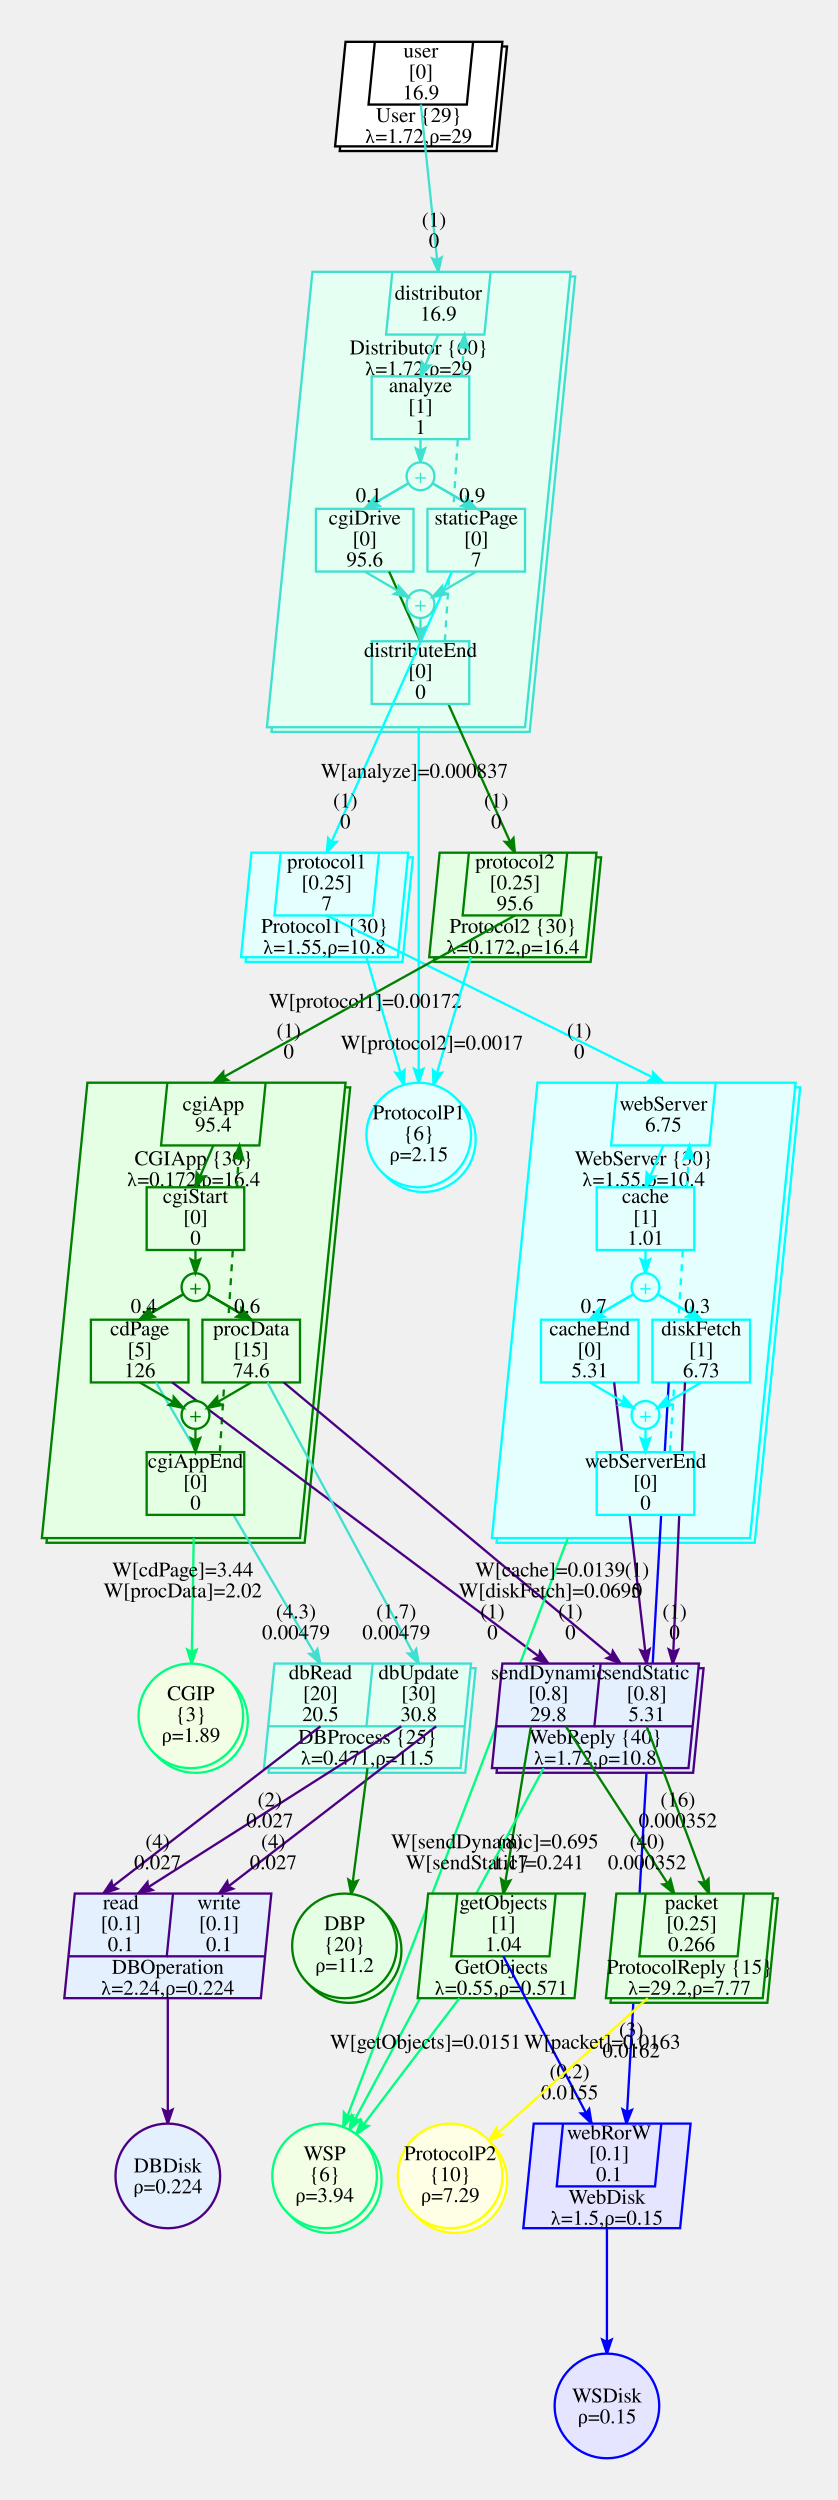
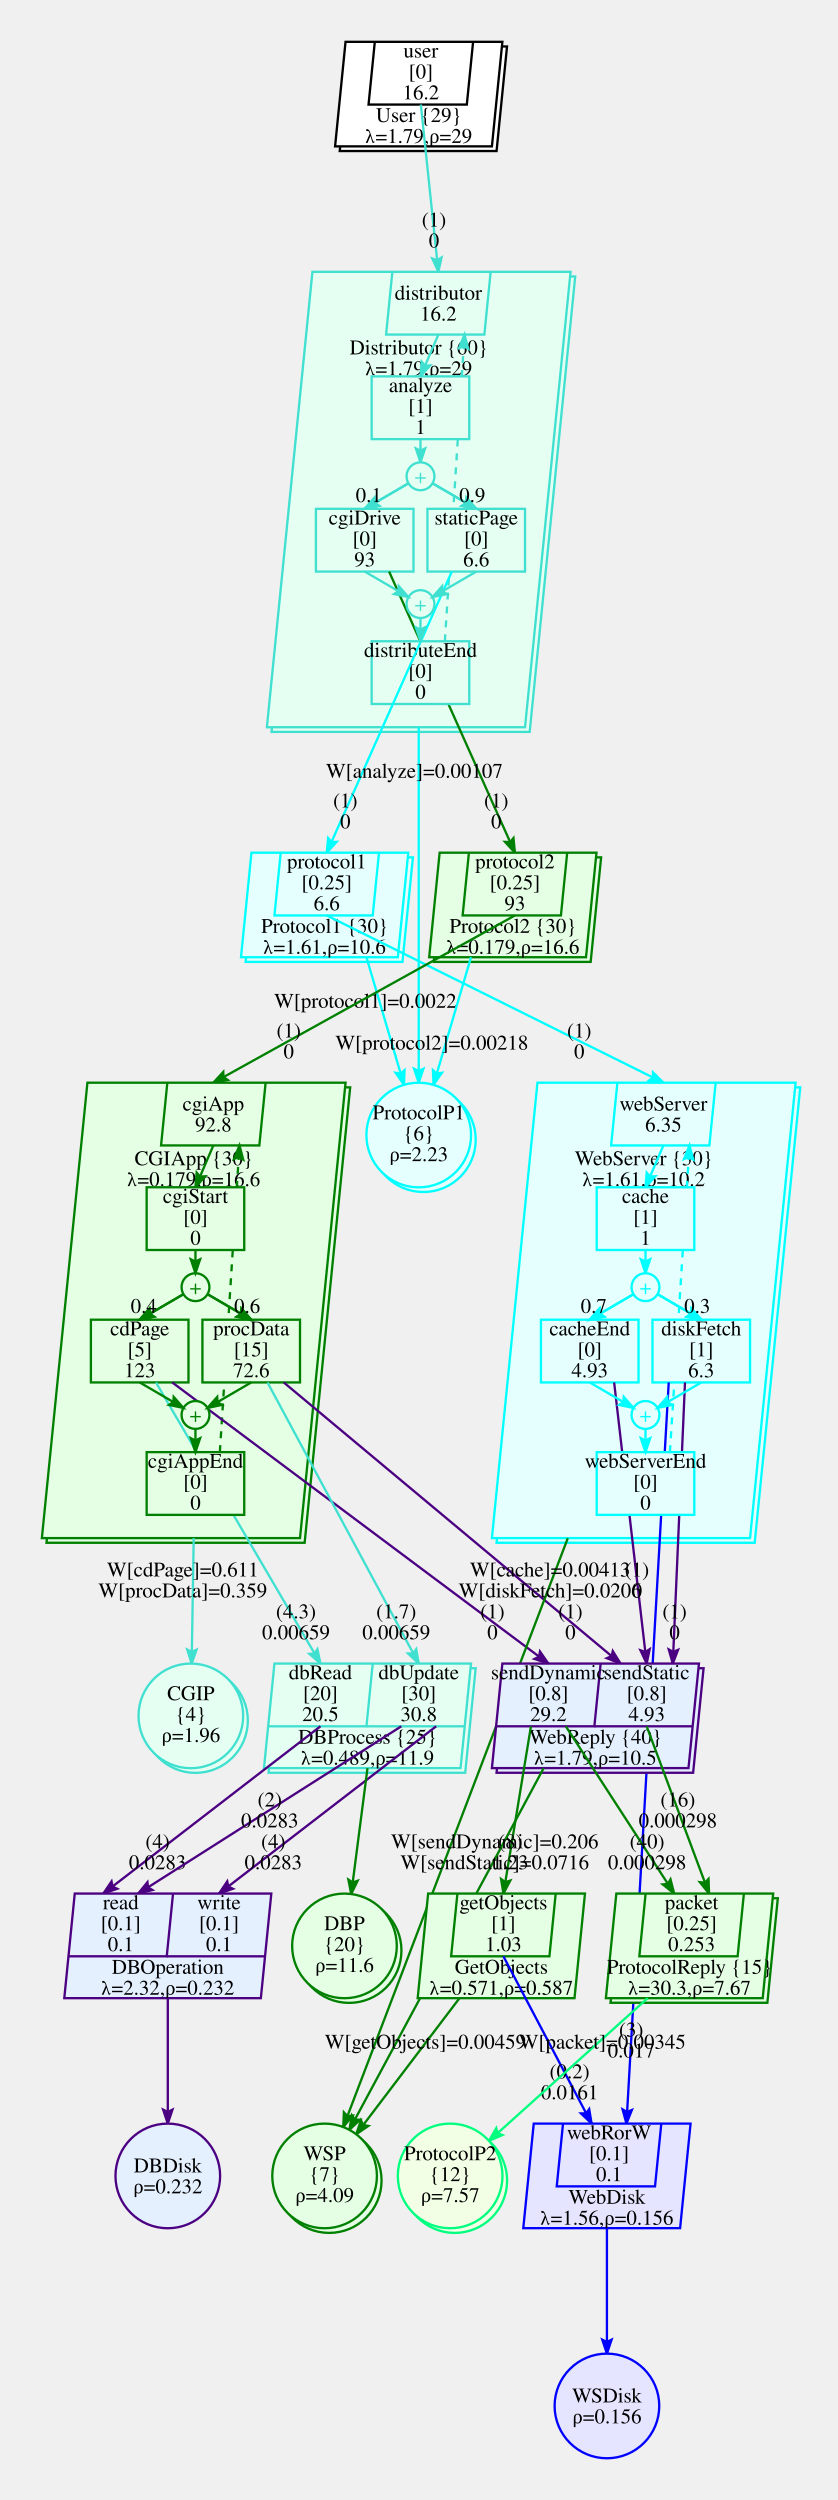
<svg xmlns="http://www.w3.org/2000/svg" width="5.006in" height="14.944in" viewBox="0 0 9010 26900">
  <polygon fill="#ffffff" stroke="black" stroke-width="25" points="3767.5,500 5455,500 5342.5,1625 3655,1625 " />
  <polygon fill="#ffffff" stroke="black" stroke-width="25" points="3717.5,450 5405,450 5292.5,1575 3605,1575 " />
-   <text x="4505" y="1538" font-family="Times" font-style="Roman" font-size="225" fill="black" text-anchor="middle">λ=1.72,ρ=29</text>
+   <text x="4505" y="1538" font-family="Times" font-style="Roman" font-size="225" fill="black" text-anchor="middle">λ=1.79,ρ=29</text>
  <text x="4505" y="1313" font-family="Times" font-style="Roman" font-size="225" fill="black" text-anchor="middle">User {29}</text>
  <polyline stroke="black" stroke-width="25" fill="none" points="4032.5,450 3965,1125 5022.5,1125 5090,450 " />
-   <text x="4528" y="1069" font-family="Times" font-style="Roman" font-size="225" fill="black" text-anchor="middle">16.9</text>
+   <text x="4528" y="1069" font-family="Times" font-style="Roman" font-size="225" fill="black" text-anchor="middle">16.2</text>
  <text x="4528" y="844" font-family="Times" font-style="Roman" font-size="225" fill="black" text-anchor="middle">[0]</text>
  <text x="4528" y="619" font-family="Times" font-style="Roman" font-size="225" fill="black" text-anchor="middle">user</text>
  <line x1="4527.5" y1="1125" x2="4716.25" y2="2925" stroke="Turquoise" stroke-width="25" />
  <polygon fill="Turquoise" stroke="Turquoise" stroke-width="25" points="4716.25,2925 4750.33,2770.6 4703.21,2800.68 4650.88,2781.03 " />
  <text x="4669" y="2663" font-family="Times" font-style="Roman" font-size="225" fill="black" text-anchor="middle">0</text>
  <text x="4669" y="2438" font-family="Times" font-style="Roman" font-size="225" fill="black" text-anchor="middle">(1)</text>
  <polygon fill="#e5fff2" stroke="Turquoise" stroke-width="25" points="3411.25,2975 6188.75,2975 5698.75,7875 2921.25,7875 " />
  <polygon fill="#e5fff2" stroke="Turquoise" stroke-width="25" points="3361.25,2925 6138.75,2925 5648.75,7825 2871.25,7825 " />
-   <text x="4505" y="4038" font-family="Times" font-style="Roman" font-size="225" fill="black" text-anchor="middle">λ=1.72,ρ=29</text>
+   <text x="4505" y="4038" font-family="Times" font-style="Roman" font-size="225" fill="black" text-anchor="middle">λ=1.79,ρ=29</text>
  <text x="4505" y="3813" font-family="Times" font-style="Roman" font-size="225" fill="black" text-anchor="middle">Distributor {60}</text>
  <polyline stroke="Turquoise" stroke-width="25" fill="none" points="4221.25,2925 4153.75,3600 5211.25,3600 5278.75,2925 " />
-   <text x="4716" y="3450" font-family="Times" font-style="Roman" font-size="225" fill="black" text-anchor="middle">16.9</text>
+   <text x="4716" y="3450" font-family="Times" font-style="Roman" font-size="225" fill="black" text-anchor="middle">16.2</text>
  <text x="4716" y="3225" font-family="Times" font-style="Roman" font-size="225" fill="black" text-anchor="middle">distributor</text>
  <line x1="4716.25" y1="3600" x2="4523.75" y2="4050" stroke="Turquoise" stroke-width="25" />
  <polygon fill="Turquoise" stroke="Turquoise" stroke-width="25" points="4523.75,4050 4628.72,3931.75 4572.91,3935.07 4536.77,3892.42 " />
  <line x1="4786.25" y1="6900" x2="4997.5" y2="3600" stroke-dasharray="75" stroke="Turquoise" stroke-width="25" />
  <polygon fill="Turquoise" stroke="Turquoise" stroke-width="25" points="4997.5,3600 4938.02,3746.5 4989.51,3724.74 5037.82,3752.89 " />
  <polygon fill="#e5fff2" stroke="Turquoise" stroke-width="25" points="3998.75,4725 3998.75,4050 5048.75,4050 5048.75,4725 3998.75,4725 " />
  <text x="4524" y="4669" font-family="Times" font-style="Roman" font-size="225" fill="black" text-anchor="middle">1</text>
  <text x="4524" y="4444" font-family="Times" font-style="Roman" font-size="225" fill="black" text-anchor="middle">[1]</text>
  <text x="4524" y="4219" font-family="Times" font-style="Roman" font-size="225" fill="black" text-anchor="middle">analyze</text>
  <polygon fill="#e5fff2" stroke="Turquoise" stroke-width="25" points="3398.75,6150 3398.75,5475 4448.75,5475 4448.75,6150 3398.75,6150 " />
  <line x1="4186.25" y1="6150" x2="5540" y2="9175" stroke="Green" stroke-width="25" />
  <polygon fill="Green" stroke="Green" stroke-width="25" points="5540,9175 5524.37,9017.66 5488.94,9060.9 5433.09,9058.51 " />
  <text x="5339" y="8913" font-family="Times" font-style="Roman" font-size="225" fill="black" text-anchor="middle">0</text>
  <text x="5339" y="8688" font-family="Times" font-style="Roman" font-size="225" fill="black" text-anchor="middle">(1)</text>
-   <text x="3924" y="6094" font-family="Times" font-style="Roman" font-size="225" fill="black" text-anchor="middle">95.6</text>
+   <text x="3924" y="6094" font-family="Times" font-style="Roman" font-size="225" fill="black" text-anchor="middle">93</text>
  <text x="3924" y="5869" font-family="Times" font-style="Roman" font-size="225" fill="black" text-anchor="middle">[0]</text>
  <text x="3924" y="5644" font-family="Times" font-style="Roman" font-size="225" fill="black" text-anchor="middle">cgiDrive</text>
  <polygon fill="#e5fff2" stroke="Turquoise" stroke-width="25" points="3998.75,7575 3998.75,6900 5048.75,6900 5048.75,7575 3998.75,7575 " />
  <text x="4524" y="7519" font-family="Times" font-style="Roman" font-size="225" fill="black" text-anchor="middle">0</text>
  <text x="4524" y="7294" font-family="Times" font-style="Roman" font-size="225" fill="black" text-anchor="middle">[0]</text>
  <text x="4524" y="7069" font-family="Times" font-style="Roman" font-size="225" fill="black" text-anchor="middle">distributeEnd</text>
  <polygon fill="#e5fff2" stroke="Turquoise" stroke-width="25" points="4598.75,6150 4598.75,5475 5648.75,5475 5648.75,6150 4598.75,6150 " />
  <line x1="4861.25" y1="6150" x2="3515" y2="9175" stroke="Cyan" stroke-width="25" />
  <polygon fill="Cyan" stroke="Cyan" stroke-width="25" points="3515,9175 3621.67,9058.29 3565.82,9060.8 3530.31,9017.63 " />
  <text x="3715" y="8913" font-family="Times" font-style="Roman" font-size="225" fill="black" text-anchor="middle">0</text>
  <text x="3715" y="8688" font-family="Times" font-style="Roman" font-size="225" fill="black" text-anchor="middle">(1)</text>
-   <text x="5124" y="6094" font-family="Times" font-style="Roman" font-size="225" fill="black" text-anchor="middle">7</text>
+   <text x="5124" y="6094" font-family="Times" font-style="Roman" font-size="225" fill="black" text-anchor="middle">6.6</text>
  <text x="5124" y="5869" font-family="Times" font-style="Roman" font-size="225" fill="black" text-anchor="middle">[0]</text>
  <text x="5124" y="5644" font-family="Times" font-style="Roman" font-size="225" fill="black" text-anchor="middle">staticPage</text>
  <line x1="4523.75" y1="4725" x2="4523.75" y2="4975" stroke="Turquoise" stroke-width="25" />
  <polygon fill="Turquoise" stroke="Turquoise" stroke-width="25" points="4523.75,4975 4573.75,4825 4523.75,4850 4473.75,4825 " />
  <circle cx="4524" cy="6500" r="150" fill="#e5fff2" stroke="Turquoise" stroke-width="25" />
  <text x="4524" y="6575" font-family="Times" font-style="Roman" font-size="225" fill="Turquoise" text-anchor="middle">+</text>
  <line x1="3923.75" y1="6150" x2="4394.18" y2="6424.42" stroke="Turquoise" stroke-width="25" />
  <polygon fill="Turquoise" stroke="Turquoise" stroke-width="25" points="4394.18,6424.42 4289.81,6305.65 4286.21,6361.44 4239.42,6392.03 " />
  <line x1="5123.75" y1="6150" x2="4653.32" y2="6424.42" stroke="Turquoise" stroke-width="25" />
  <polygon fill="Turquoise" stroke="Turquoise" stroke-width="25" points="4653.32,6424.42 4808.08,6392.03 4761.29,6361.44 4757.69,6305.65 " />
  <circle cx="4524" cy="5125" r="150" fill="#e5fff2" stroke="Turquoise" stroke-width="25" />
  <text x="4524" y="5200" font-family="Times" font-style="Roman" font-size="225" fill="Turquoise" text-anchor="middle">+</text>
  <line x1="4394.18" y1="5200.58" x2="3923.75" y2="5475" stroke="Turquoise" stroke-width="25" />
  <polygon fill="Turquoise" stroke="Turquoise" stroke-width="25" points="3923.75,5475 4078.51,5442.61 4031.72,5412.02 4028.12,5356.23 " />
  <line x1="4653.32" y1="5200.58" x2="5123.75" y2="5475" stroke="Turquoise" stroke-width="25" />
  <polygon fill="Turquoise" stroke="Turquoise" stroke-width="25" points="5123.75,5475 5019.38,5356.23 5015.78,5412.02 4968.99,5442.61 " />
  <line x1="4394.18" y1="5200.58" x2="3923.75" y2="5475" stroke="Turquoise" stroke-width="25" />
  <polygon fill="Turquoise" stroke="Turquoise" stroke-width="25" points="3923.75,5475 4078.51,5442.61 4031.72,5412.02 4028.12,5356.23 " />
  <line x1="4653.32" y1="5200.58" x2="5123.75" y2="5475" stroke="Turquoise" stroke-width="25" />
  <polygon fill="Turquoise" stroke="Turquoise" stroke-width="25" points="5123.75,5475 5019.38,5356.23 5015.78,5412.02 4968.99,5442.61 " />
  <text x="3967" y="5402" font-family="Times" font-style="Roman" font-size="225" fill="black" text-anchor="middle">0.1</text>
  <text x="5081" y="5402" font-family="Times" font-style="Roman" font-size="225" fill="black" text-anchor="middle">0.9</text>
  <line x1="4523.75" y1="6650" x2="4523.75" y2="6900" stroke="Turquoise" stroke-width="25" />
  <polygon fill="Turquoise" stroke="Turquoise" stroke-width="25" points="4523.75,6900 4573.75,6750 4523.75,6775 4473.75,6750 " />
  <line x1="4505" y1="7825" x2="4505" y2="11650" stroke="Cyan" stroke-width="25" />
  <polygon fill="Cyan" stroke="Cyan" stroke-width="25" points="4505,11650 4555,11500 4505,11525 4455,11500 " />
-   <text x="4458" y="8369" font-family="Times" font-style="Roman" font-size="225" fill="black" text-anchor="middle">W[analyze]=0.000837</text>
+   <text x="4458" y="8369" font-family="Times" font-style="Roman" font-size="225" fill="black" text-anchor="middle">W[analyze]=0.00107</text>
  <polygon fill="#e5ffff" stroke="Cyan" stroke-width="25" points="2755,9225 4442.5,9225 4330,10350 2642.5,10350 " />
  <polygon fill="#e5ffff" stroke="Cyan" stroke-width="25" points="2705,9175 4392.5,9175 4280,10300 2592.5,10300 " />
-   <text x="3492" y="10263" font-family="Times" font-style="Roman" font-size="225" fill="black" text-anchor="middle">λ=1.55,ρ=10.8</text>
+   <text x="3492" y="10263" font-family="Times" font-style="Roman" font-size="225" fill="black" text-anchor="middle">λ=1.61,ρ=10.6</text>
  <text x="3492" y="10038" font-family="Times" font-style="Roman" font-size="225" fill="black" text-anchor="middle">Protocol1 {30}</text>
  <polyline stroke="Cyan" stroke-width="25" fill="none" points="3020,9175 2952.5,9850 4010,9850 4077.5,9175 " />
-   <text x="3515" y="9794" font-family="Times" font-style="Roman" font-size="225" fill="black" text-anchor="middle">7</text>
+   <text x="3515" y="9794" font-family="Times" font-style="Roman" font-size="225" fill="black" text-anchor="middle">6.6</text>
  <text x="3515" y="9569" font-family="Times" font-style="Roman" font-size="225" fill="black" text-anchor="middle">[0.25]</text>
  <text x="3515" y="9344" font-family="Times" font-style="Roman" font-size="225" fill="black" text-anchor="middle">protocol1</text>
  <line x1="3515" y1="9850" x2="7137.5" y2="11650" stroke="Cyan" stroke-width="25" />
  <polygon fill="Cyan" stroke="Cyan" stroke-width="25" points="7137.5,11650 7025.42,11538.5 7025.56,11594.4 6980.92,11628 " />
  <text x="6232" y="11388" font-family="Times" font-style="Roman" font-size="225" fill="black" text-anchor="middle">0</text>
  <text x="6232" y="11163" font-family="Times" font-style="Roman" font-size="225" fill="black" text-anchor="middle">(1)</text>
  <line x1="3942.5" y1="10300" x2="4346.28" y2="11672.9" stroke="Cyan" stroke-width="25" />
  <polygon fill="Cyan" stroke="Cyan" stroke-width="25" points="4346.28,11672.9 4351.92,11514.8 4311.01,11552.9 4255.99,11543.1 " />
-   <text x="3931" y="10844" font-family="Times" font-style="Roman" font-size="225" fill="black" text-anchor="middle">W[protocol1]=0.00172</text>
+   <text x="3931" y="10844" font-family="Times" font-style="Roman" font-size="225" fill="black" text-anchor="middle">W[protocol1]=0.0022</text>
  <polygon fill="#e5ffe5" stroke="Green" stroke-width="25" points="4780,9225 6467.5,9225 6355,10350 4667.5,10350 " />
  <polygon fill="#e5ffe5" stroke="Green" stroke-width="25" points="4730,9175 6417.5,9175 6305,10300 4617.5,10300 " />
-   <text x="5518" y="10263" font-family="Times" font-style="Roman" font-size="225" fill="black" text-anchor="middle">λ=0.172,ρ=16.4</text>
+   <text x="5518" y="10263" font-family="Times" font-style="Roman" font-size="225" fill="black" text-anchor="middle">λ=0.179,ρ=16.6</text>
  <text x="5518" y="10038" font-family="Times" font-style="Roman" font-size="225" fill="black" text-anchor="middle">Protocol2 {30}</text>
  <polyline stroke="Green" stroke-width="25" fill="none" points="5045,9175 4977.5,9850 6035,9850 6102.5,9175 " />
-   <text x="5540" y="9794" font-family="Times" font-style="Roman" font-size="225" fill="black" text-anchor="middle">95.6</text>
+   <text x="5540" y="9794" font-family="Times" font-style="Roman" font-size="225" fill="black" text-anchor="middle">93</text>
  <text x="5540" y="9569" font-family="Times" font-style="Roman" font-size="225" fill="black" text-anchor="middle">[0.25]</text>
  <text x="5540" y="9344" font-family="Times" font-style="Roman" font-size="225" fill="black" text-anchor="middle">protocol2</text>
  <line x1="5540" y1="9850" x2="2295" y2="11650" stroke="Green" stroke-width="25" />
  <polygon fill="Green" stroke="Green" stroke-width="25" points="2295,11650 2450.42,11621 2404.31,11589.4 2401.92,11533.5 " />
  <text x="3106" y="11388" font-family="Times" font-style="Roman" font-size="225" fill="black" text-anchor="middle">0</text>
  <text x="3106" y="11163" font-family="Times" font-style="Roman" font-size="225" fill="black" text-anchor="middle">(1)</text>
  <line x1="5067.5" y1="10300" x2="4663.72" y2="11672.9" stroke="Cyan" stroke-width="25" />
  <polygon fill="Cyan" stroke="Cyan" stroke-width="25" points="4663.72,11672.9 4754.01,11543.1 4698.99,11552.9 4658.08,11514.8 " />
-   <text x="4646" y="11294" font-family="Times" font-style="Roman" font-size="225" fill="black" text-anchor="middle">W[protocol2]=0.0017</text>
+   <text x="4646" y="11294" font-family="Times" font-style="Roman" font-size="225" fill="black" text-anchor="middle">W[protocol2]=0.00218</text>
  <polygon fill="#e5ffe5" stroke="Green" stroke-width="25" points="990,11700 3767.5,11700 3277.5,16600 500,16600 " />
  <polygon fill="#e5ffe5" stroke="Green" stroke-width="25" points="940,11650 3717.5,11650 3227.5,16550 450,16550 " />
-   <text x="2084" y="12763" font-family="Times" font-style="Roman" font-size="225" fill="black" text-anchor="middle">λ=0.172,ρ=16.4</text>
+   <text x="2084" y="12763" font-family="Times" font-style="Roman" font-size="225" fill="black" text-anchor="middle">λ=0.179,ρ=16.6</text>
  <text x="2084" y="12538" font-family="Times" font-style="Roman" font-size="225" fill="black" text-anchor="middle">CGIApp {30}</text>
  <polyline stroke="Green" stroke-width="25" fill="none" points="1800,11650 1732.5,12325 2790,12325 2857.5,11650 " />
-   <text x="2295" y="12175" font-family="Times" font-style="Roman" font-size="225" fill="black" text-anchor="middle">95.4</text>
+   <text x="2295" y="12175" font-family="Times" font-style="Roman" font-size="225" fill="black" text-anchor="middle">92.8</text>
  <text x="2295" y="11950" font-family="Times" font-style="Roman" font-size="225" fill="black" text-anchor="middle">cgiApp</text>
  <line x1="2295" y1="12325" x2="2102.5" y2="12775" stroke="Green" stroke-width="25" />
  <polygon fill="Green" stroke="Green" stroke-width="25" points="2102.5,12775 2207.47,12656.8 2151.66,12660.1 2115.52,12617.4 " />
  <line x1="2365" y1="15625" x2="2576.25" y2="12325" stroke-dasharray="75" stroke="Green" stroke-width="25" />
  <polygon fill="Green" stroke="Green" stroke-width="25" points="2576.25,12325 2516.77,12471.5 2568.26,12449.7 2616.57,12477.9 " />
  <polygon fill="#e5ffe5" stroke="Green" stroke-width="25" points="977.5,14875 977.5,14200 2027.5,14200 2027.5,14875 977.5,14875 " />
  <line x1="1677.5" y1="14875" x2="3447.5" y2="17900" stroke="Turquoise" stroke-width="25" />
  <polygon fill="Turquoise" stroke="Turquoise" stroke-width="25" points="3447.5,17900 3414.9,17745.3 3384.37,17792.1 3328.59,17795.8 " />
-   <text x="3184" y="17638" font-family="Times" font-style="Roman" font-size="225" fill="black" text-anchor="middle">0.00479</text>
+   <text x="3184" y="17638" font-family="Times" font-style="Roman" font-size="225" fill="black" text-anchor="middle">0.00659</text>
  <text x="3184" y="17413" font-family="Times" font-style="Roman" font-size="225" fill="black" text-anchor="middle">(4.3)</text>
  <line x1="1852.5" y1="14875" x2="5900" y2="17900" stroke="Indigo" stroke-width="25" />
  <polygon fill="Indigo" stroke="Indigo" stroke-width="25" points="5900,17900 5809.78,17770.2 5799.87,17825.2 5749.92,17850.3 " />
  <text x="5298" y="17638" font-family="Times" font-style="Roman" font-size="225" fill="black" text-anchor="middle">0</text>
  <text x="5298" y="17413" font-family="Times" font-style="Roman" font-size="225" fill="black" text-anchor="middle">(1)</text>
-   <text x="1503" y="14819" font-family="Times" font-style="Roman" font-size="225" fill="black" text-anchor="middle">126</text>
+   <text x="1503" y="14819" font-family="Times" font-style="Roman" font-size="225" fill="black" text-anchor="middle">123</text>
  <text x="1503" y="14594" font-family="Times" font-style="Roman" font-size="225" fill="black" text-anchor="middle">[5]</text>
  <text x="1503" y="14369" font-family="Times" font-style="Roman" font-size="225" fill="black" text-anchor="middle">cdPage</text>
  <polygon fill="#e5ffe5" stroke="Green" stroke-width="25" points="1577.5,16300 1577.5,15625 2627.5,15625 2627.5,16300 1577.5,16300 " />
  <text x="2103" y="16244" font-family="Times" font-style="Roman" font-size="225" fill="black" text-anchor="middle">0</text>
  <text x="2103" y="16019" font-family="Times" font-style="Roman" font-size="225" fill="black" text-anchor="middle">[0]</text>
  <text x="2103" y="15794" font-family="Times" font-style="Roman" font-size="225" fill="black" text-anchor="middle">cgiAppEnd</text>
  <polygon fill="#e5ffe5" stroke="Green" stroke-width="25" points="1577.5,13450 1577.5,12775 2627.5,12775 2627.5,13450 1577.5,13450 " />
  <text x="2103" y="13394" font-family="Times" font-style="Roman" font-size="225" fill="black" text-anchor="middle">0</text>
  <text x="2103" y="13169" font-family="Times" font-style="Roman" font-size="225" fill="black" text-anchor="middle">[0]</text>
  <text x="2103" y="12944" font-family="Times" font-style="Roman" font-size="225" fill="black" text-anchor="middle">cgiStart</text>
  <polygon fill="#e5ffe5" stroke="Green" stroke-width="25" points="2177.5,14875 2177.5,14200 3227.5,14200 3227.5,14875 2177.5,14875 " />
  <line x1="2877.5" y1="14875" x2="4505" y2="17900" stroke="Turquoise" stroke-width="25" />
  <polygon fill="Turquoise" stroke="Turquoise" stroke-width="25" points="4505,17900 4477.96,17744.2 4445.78,17789.9 4389.9,17791.6 " />
-   <text x="4263" y="17638" font-family="Times" font-style="Roman" font-size="225" fill="black" text-anchor="middle">0.00479</text>
+   <text x="4263" y="17638" font-family="Times" font-style="Roman" font-size="225" fill="black" text-anchor="middle">0.00659</text>
  <text x="4263" y="17413" font-family="Times" font-style="Roman" font-size="225" fill="black" text-anchor="middle">(1.7)</text>
  <line x1="3052.5" y1="14875" x2="6676.25" y2="17900" stroke="Indigo" stroke-width="25" />
  <polygon fill="Indigo" stroke="Indigo" stroke-width="25" points="6676.25,17900 6593.14,17765.5 6580.29,17819.9 6529.06,17842.3 " />
  <text x="6137" y="17638" font-family="Times" font-style="Roman" font-size="225" fill="black" text-anchor="middle">0</text>
  <text x="6137" y="17413" font-family="Times" font-style="Roman" font-size="225" fill="black" text-anchor="middle">(1)</text>
-   <text x="2703" y="14819" font-family="Times" font-style="Roman" font-size="225" fill="black" text-anchor="middle">74.6</text>
+   <text x="2703" y="14819" font-family="Times" font-style="Roman" font-size="225" fill="black" text-anchor="middle">72.6</text>
  <text x="2703" y="14594" font-family="Times" font-style="Roman" font-size="225" fill="black" text-anchor="middle">[15]</text>
  <text x="2703" y="14369" font-family="Times" font-style="Roman" font-size="225" fill="black" text-anchor="middle">procData</text>
  <circle cx="2103" cy="15225" r="150" fill="#e5ffe5" stroke="Green" stroke-width="25" />
  <text x="2103" y="15300" font-family="Times" font-style="Roman" font-size="225" fill="Green" text-anchor="middle">+</text>
  <line x1="2702.5" y1="14875" x2="2232.07" y2="15149.4" stroke="Green" stroke-width="25" />
  <polygon fill="Green" stroke="Green" stroke-width="25" points="2232.07,15149.4 2386.83,15117 2340.04,15086.4 2336.44,15030.6 " />
  <line x1="1502.5" y1="14875" x2="1972.93" y2="15149.4" stroke="Green" stroke-width="25" />
  <polygon fill="Green" stroke="Green" stroke-width="25" points="1972.93,15149.4 1868.56,15030.6 1864.96,15086.4 1818.17,15117 " />
  <circle cx="2103" cy="13850" r="150" fill="#e5ffe5" stroke="Green" stroke-width="25" />
  <text x="2103" y="13925" font-family="Times" font-style="Roman" font-size="225" fill="Green" text-anchor="middle">+</text>
  <line x1="2232.07" y1="13925.6" x2="2702.5" y2="14200" stroke="Green" stroke-width="25" />
  <polygon fill="Green" stroke="Green" stroke-width="25" points="2702.5,14200 2598.13,14081.2 2594.53,14137 2547.74,14167.6 " />
  <line x1="1972.93" y1="13925.6" x2="1502.5" y2="14200" stroke="Green" stroke-width="25" />
  <polygon fill="Green" stroke="Green" stroke-width="25" points="1502.5,14200 1657.26,14167.6 1610.47,14137 1606.87,14081.2 " />
  <line x1="2232.07" y1="13925.6" x2="2702.5" y2="14200" stroke="Green" stroke-width="25" />
  <polygon fill="Green" stroke="Green" stroke-width="25" points="2702.5,14200 2598.13,14081.2 2594.53,14137 2547.74,14167.6 " />
  <line x1="1972.93" y1="13925.6" x2="1502.5" y2="14200" stroke="Green" stroke-width="25" />
  <polygon fill="Green" stroke="Green" stroke-width="25" points="1502.5,14200 1657.26,14167.6 1610.47,14137 1606.87,14081.2 " />
  <text x="2659" y="14127" font-family="Times" font-style="Roman" font-size="225" fill="black" text-anchor="middle">0.6</text>
  <text x="1546" y="14127" font-family="Times" font-style="Roman" font-size="225" fill="black" text-anchor="middle">0.4</text>
  <line x1="2102.5" y1="15375" x2="2102.5" y2="15625" stroke="Green" stroke-width="25" />
  <polygon fill="Green" stroke="Green" stroke-width="25" points="2102.5,15625 2152.5,15475 2102.5,15500 2052.5,15475 " />
  <line x1="2102.5" y1="13450" x2="2102.5" y2="13700" stroke="Green" stroke-width="25" />
  <polygon fill="Green" stroke="Green" stroke-width="25" points="2102.5,13700 2152.5,13550 2102.5,13575 2052.5,13550 " />
-   <line x1="2083.75" y1="16550" x2="2061.69" y2="17900.1" stroke="SpringGreen" stroke-width="25" />
-   <polygon fill="SpringGreen" stroke="SpringGreen" stroke-width="25" points="2061.69,17900.1 2114.13,17750.9 2063.73,17775.1 2014.15,17749.3 " />
-   <text x="1966" y="17188" font-family="Times" font-style="Roman" font-size="225" fill="black" text-anchor="middle">W[procData]=2.02</text>
-   <text x="1966" y="16963" font-family="Times" font-style="Roman" font-size="225" fill="black" text-anchor="middle">W[cdPage]=3.44</text>
+   <line x1="2083.75" y1="16550" x2="2061.69" y2="17900.1" stroke="Turquoise" stroke-width="25" />
+   <polygon fill="Turquoise" stroke="Turquoise" stroke-width="25" points="2061.69,17900.1 2114.13,17750.9 2063.73,17775.1 2014.15,17749.3 " />
+   <text x="1966" y="17188" font-family="Times" font-style="Roman" font-size="225" fill="black" text-anchor="middle">W[procData]=0.359</text>
+   <text x="1966" y="16963" font-family="Times" font-style="Roman" font-size="225" fill="black" text-anchor="middle">W[cdPage]=0.611</text>
  <circle cx="4555" cy="12263" r="563" fill="#e5ffff" stroke="Cyan" stroke-width="25" />
  <circle cx="4505" cy="12213" r="563" fill="#e5ffff" stroke="Cyan" stroke-width="25" />
-   <text x="4505" y="12494" font-family="Times" font-style="Roman" font-size="225" fill="black" text-anchor="middle">ρ=2.15</text>
+   <text x="4505" y="12494" font-family="Times" font-style="Roman" font-size="225" fill="black" text-anchor="middle">ρ=2.23</text>
  <text x="4505" y="12269" font-family="Times" font-style="Roman" font-size="225" fill="black" text-anchor="middle">{6}</text>
  <text x="4505" y="12044" font-family="Times" font-style="Roman" font-size="225" fill="black" text-anchor="middle">ProtocolP1</text>
  <polygon fill="#e5ffff" stroke="Cyan" stroke-width="25" points="5832.5,11700 8610,11700 8120,16600 5342.5,16600 " />
  <polygon fill="#e5ffff" stroke="Cyan" stroke-width="25" points="5782.5,11650 8560,11650 8070,16550 5292.5,16550 " />
-   <text x="6926" y="12763" font-family="Times" font-style="Roman" font-size="225" fill="black" text-anchor="middle">λ=1.55,ρ=10.4</text>
+   <text x="6926" y="12763" font-family="Times" font-style="Roman" font-size="225" fill="black" text-anchor="middle">λ=1.61,ρ=10.2</text>
  <text x="6926" y="12538" font-family="Times" font-style="Roman" font-size="225" fill="black" text-anchor="middle">WebServer {30}</text>
  <polyline stroke="Cyan" stroke-width="25" fill="none" points="6642.5,11650 6575,12325 7632.5,12325 7700,11650 " />
-   <text x="7138" y="12175" font-family="Times" font-style="Roman" font-size="225" fill="black" text-anchor="middle">6.75</text>
+   <text x="7138" y="12175" font-family="Times" font-style="Roman" font-size="225" fill="black" text-anchor="middle">6.35</text>
  <text x="7138" y="11950" font-family="Times" font-style="Roman" font-size="225" fill="black" text-anchor="middle">webServer</text>
  <line x1="7137.5" y1="12325" x2="6945" y2="12775" stroke="Cyan" stroke-width="25" />
  <polygon fill="Cyan" stroke="Cyan" stroke-width="25" points="6945,12775 7049.97,12656.8 6994.16,12660.1 6958.02,12617.4 " />
  <line x1="7207.5" y1="15625" x2="7418.75" y2="12325" stroke-dasharray="75" stroke="Cyan" stroke-width="25" />
  <polygon fill="Cyan" stroke="Cyan" stroke-width="25" points="7418.75,12325 7359.27,12471.5 7410.76,12449.7 7459.07,12477.9 " />
  <polygon fill="#e5ffff" stroke="Cyan" stroke-width="25" points="6420,13450 6420,12775 7470,12775 7470,13450 6420,13450 " />
-   <text x="6945" y="13394" font-family="Times" font-style="Roman" font-size="225" fill="black" text-anchor="middle">1.01</text>
+   <text x="6945" y="13394" font-family="Times" font-style="Roman" font-size="225" fill="black" text-anchor="middle">1</text>
  <text x="6945" y="13169" font-family="Times" font-style="Roman" font-size="225" fill="black" text-anchor="middle">[1]</text>
  <text x="6945" y="12944" font-family="Times" font-style="Roman" font-size="225" fill="black" text-anchor="middle">cache</text>
  <polygon fill="#e5ffff" stroke="Cyan" stroke-width="25" points="5820,14875 5820,14200 6870,14200 6870,14875 5820,14875 " />
  <line x1="6607.5" y1="14875" x2="6957.5" y2="17900" stroke="Indigo" stroke-width="25" />
  <polygon fill="Indigo" stroke="Indigo" stroke-width="25" points="6957.5,17900 6989.93,17745.2 6943.13,17775.8 6890.59,17756.7 " />
  <text x="6853" y="17188" font-family="Times" font-style="Roman" font-size="225" fill="black" text-anchor="middle">0</text>
  <text x="6853" y="16963" font-family="Times" font-style="Roman" font-size="225" fill="black" text-anchor="middle">(1)</text>
-   <text x="6345" y="14819" font-family="Times" font-style="Roman" font-size="225" fill="black" text-anchor="middle">5.31</text>
+   <text x="6345" y="14819" font-family="Times" font-style="Roman" font-size="225" fill="black" text-anchor="middle">4.93</text>
  <text x="6345" y="14594" font-family="Times" font-style="Roman" font-size="225" fill="black" text-anchor="middle">[0]</text>
  <text x="6345" y="14369" font-family="Times" font-style="Roman" font-size="225" fill="black" text-anchor="middle">cacheEnd</text>
  <polygon fill="#e5ffff" stroke="Cyan" stroke-width="25" points="7020,14875 7020,14200 8070,14200 8070,14875 7020,14875 " />
  <line x1="7195" y1="14875" x2="6740" y2="22850" stroke="Blue" stroke-width="25" />
  <polygon fill="Blue" stroke="Blue" stroke-width="25" points="6740,22850 6798.46,22703.1 6747.12,22725.2 6698.63,22697.4 " />
-   <text x="6791" y="22138" font-family="Times" font-style="Roman" font-size="225" fill="black" text-anchor="middle">0.0162</text>
+   <text x="6791" y="22138" font-family="Times" font-style="Roman" font-size="225" fill="black" text-anchor="middle">0.017</text>
  <text x="6791" y="21913" font-family="Times" font-style="Roman" font-size="225" fill="black" text-anchor="middle">(3)</text>
  <line x1="7370" y1="14875" x2="7238.75" y2="17900" stroke="Indigo" stroke-width="25" />
  <polygon fill="Indigo" stroke="Indigo" stroke-width="25" points="7238.75,17900 7295.21,17752.3 7244.17,17775.1 7195.3,17748 " />
  <text x="7258" y="17638" font-family="Times" font-style="Roman" font-size="225" fill="black" text-anchor="middle">0</text>
  <text x="7258" y="17413" font-family="Times" font-style="Roman" font-size="225" fill="black" text-anchor="middle">(1)</text>
-   <text x="7545" y="14819" font-family="Times" font-style="Roman" font-size="225" fill="black" text-anchor="middle">6.73</text>
+   <text x="7545" y="14819" font-family="Times" font-style="Roman" font-size="225" fill="black" text-anchor="middle">6.3</text>
  <text x="7545" y="14594" font-family="Times" font-style="Roman" font-size="225" fill="black" text-anchor="middle">[1]</text>
  <text x="7545" y="14369" font-family="Times" font-style="Roman" font-size="225" fill="black" text-anchor="middle">diskFetch</text>
  <polygon fill="#e5ffff" stroke="Cyan" stroke-width="25" points="6420,16300 6420,15625 7470,15625 7470,16300 6420,16300 " />
  <text x="6945" y="16244" font-family="Times" font-style="Roman" font-size="225" fill="black" text-anchor="middle">0</text>
  <text x="6945" y="16019" font-family="Times" font-style="Roman" font-size="225" fill="black" text-anchor="middle">[0]</text>
  <text x="6945" y="15794" font-family="Times" font-style="Roman" font-size="225" fill="black" text-anchor="middle">webServerEnd</text>
  <line x1="6945" y1="13450" x2="6945" y2="13700" stroke="Cyan" stroke-width="25" />
  <polygon fill="Cyan" stroke="Cyan" stroke-width="25" points="6945,13700 6995,13550 6945,13575 6895,13550 " />
  <circle cx="6945" cy="15225" r="150" fill="#e5ffff" stroke="Cyan" stroke-width="25" />
  <text x="6945" y="15300" font-family="Times" font-style="Roman" font-size="225" fill="Cyan" text-anchor="middle">+</text>
  <line x1="6345" y1="14875" x2="6815.43" y2="15149.4" stroke="Cyan" stroke-width="25" />
  <polygon fill="Cyan" stroke="Cyan" stroke-width="25" points="6815.43,15149.4 6711.06,15030.6 6707.46,15086.4 6660.67,15117 " />
  <line x1="7545" y1="14875" x2="7074.57" y2="15149.4" stroke="Cyan" stroke-width="25" />
  <polygon fill="Cyan" stroke="Cyan" stroke-width="25" points="7074.57,15149.4 7229.33,15117 7182.54,15086.4 7178.94,15030.6 " />
  <circle cx="6945" cy="13850" r="150" fill="#e5ffff" stroke="Cyan" stroke-width="25" />
  <text x="6945" y="13925" font-family="Times" font-style="Roman" font-size="225" fill="Cyan" text-anchor="middle">+</text>
  <line x1="6815.43" y1="13925.6" x2="6345" y2="14200" stroke="Cyan" stroke-width="25" />
  <polygon fill="Cyan" stroke="Cyan" stroke-width="25" points="6345,14200 6499.76,14167.6 6452.97,14137 6449.37,14081.2 " />
  <line x1="7074.57" y1="13925.6" x2="7545" y2="14200" stroke="Cyan" stroke-width="25" />
  <polygon fill="Cyan" stroke="Cyan" stroke-width="25" points="7545,14200 7440.63,14081.2 7437.03,14137 7390.24,14167.6 " />
  <line x1="6815.43" y1="13925.6" x2="6345" y2="14200" stroke="Cyan" stroke-width="25" />
  <polygon fill="Cyan" stroke="Cyan" stroke-width="25" points="6345,14200 6499.76,14167.6 6452.97,14137 6449.37,14081.2 " />
  <line x1="7074.57" y1="13925.6" x2="7545" y2="14200" stroke="Cyan" stroke-width="25" />
  <polygon fill="Cyan" stroke="Cyan" stroke-width="25" points="7545,14200 7440.63,14081.2 7437.03,14137 7390.24,14167.6 " />
  <text x="6388" y="14127" font-family="Times" font-style="Roman" font-size="225" fill="black" text-anchor="middle">0.7</text>
  <text x="7502" y="14127" font-family="Times" font-style="Roman" font-size="225" fill="black" text-anchor="middle">0.3</text>
  <line x1="6945" y1="15375" x2="6945" y2="15625" stroke="Cyan" stroke-width="25" />
  <polygon fill="Cyan" stroke="Cyan" stroke-width="25" points="6945,15625 6995,15475 6945,15500 6895,15475 " />
-   <line x1="6109.37" y1="16550" x2="3692.92" y2="22886.9" stroke="SpringGreen" stroke-width="25" />
-   <polygon fill="SpringGreen" stroke="SpringGreen" stroke-width="25" points="3692.92,22886.9 3793.08,22764.6 3737.46,22770.1 3699.65,22728.9 " />
-   <text x="5919" y="17188" font-family="Times" font-style="Roman" font-size="225" fill="black" text-anchor="middle">W[diskFetch]=0.0695</text>
-   <text x="5919" y="16963" font-family="Times" font-style="Roman" font-size="225" fill="black" text-anchor="middle">W[cache]=0.0139</text>
-   <circle cx="2103" cy="18513" r="563" fill="#f2ffe5" stroke="SpringGreen" stroke-width="25" />
-   <circle cx="2053" cy="18463" r="563" fill="#f2ffe5" stroke="SpringGreen" stroke-width="25" />
-   <text x="2053" y="18744" font-family="Times" font-style="Roman" font-size="225" fill="black" text-anchor="middle">ρ=1.89</text>
-   <text x="2053" y="18519" font-family="Times" font-style="Roman" font-size="225" fill="black" text-anchor="middle">{3}</text>
+   <line x1="6109.37" y1="16550" x2="3692.92" y2="22886.9" stroke="Green" stroke-width="25" />
+   <polygon fill="Green" stroke="Green" stroke-width="25" points="3692.92,22886.9 3793.08,22764.6 3737.46,22770.1 3699.65,22728.9 " />
+   <text x="5919" y="17188" font-family="Times" font-style="Roman" font-size="225" fill="black" text-anchor="middle">W[diskFetch]=0.0206</text>
+   <text x="5919" y="16963" font-family="Times" font-style="Roman" font-size="225" fill="black" text-anchor="middle">W[cache]=0.00413</text>
+   <circle cx="2103" cy="18513" r="563" fill="#e5fff2" stroke="Turquoise" stroke-width="25" />
+   <circle cx="2053" cy="18463" r="563" fill="#e5fff2" stroke="Turquoise" stroke-width="25" />
+   <text x="2053" y="18744" font-family="Times" font-style="Roman" font-size="225" fill="black" text-anchor="middle">ρ=1.96</text>
+   <text x="2053" y="18519" font-family="Times" font-style="Roman" font-size="225" fill="black" text-anchor="middle">{4}</text>
  <text x="2053" y="18294" font-family="Times" font-style="Roman" font-size="225" fill="black" text-anchor="middle">CGIP</text>
  <polygon fill="#e5fff2" stroke="Turquoise" stroke-width="25" points="3002.5,17950 5117.5,17950 5005,19075 2890,19075 " />
  <polygon fill="#e5fff2" stroke="Turquoise" stroke-width="25" points="2952.5,17900 5067.5,17900 4955,19025 2840,19025 " />
-   <text x="3954" y="18988" font-family="Times" font-style="Roman" font-size="225" fill="black" text-anchor="middle">λ=0.471,ρ=11.5</text>
+   <text x="3954" y="18988" font-family="Times" font-style="Roman" font-size="225" fill="black" text-anchor="middle">λ=0.489,ρ=11.9</text>
  <text x="3954" y="18763" font-family="Times" font-style="Roman" font-size="225" fill="black" text-anchor="middle">DBProcess {25}</text>
  <polyline stroke="Turquoise" stroke-width="25" fill="none" points="2885,18575 3942.5,18575 4010,17900 " />
  <text x="3447" y="18519" font-family="Times" font-style="Roman" font-size="225" fill="black" text-anchor="middle">20.5</text>
  <text x="3447" y="18294" font-family="Times" font-style="Roman" font-size="225" fill="black" text-anchor="middle">[20]</text>
  <text x="3447" y="18069" font-family="Times" font-style="Roman" font-size="225" fill="black" text-anchor="middle">dbRead</text>
  <line x1="3447.5" y1="18575" x2="1111.25" y2="20375" stroke="Indigo" stroke-width="25" />
  <polygon fill="Indigo" stroke="Indigo" stroke-width="25" points="1111.25,20375 1260.59,20323.1 1210.27,20298.7 1199.56,20243.8 " />
-   <text x="1695" y="20113" font-family="Times" font-style="Roman" font-size="225" fill="black" text-anchor="middle">0.027</text>
+   <text x="1695" y="20113" font-family="Times" font-style="Roman" font-size="225" fill="black" text-anchor="middle">0.0283</text>
  <text x="1695" y="19888" font-family="Times" font-style="Roman" font-size="225" fill="black" text-anchor="middle">(4)</text>
  <line x1="3942.5" y1="18575" x2="5000" y2="18575" stroke="Turquoise" stroke-width="25" />
  <text x="4505" y="18519" font-family="Times" font-style="Roman" font-size="225" fill="black" text-anchor="middle">30.8</text>
  <text x="4505" y="18294" font-family="Times" font-style="Roman" font-size="225" fill="black" text-anchor="middle">[30]</text>
  <text x="4505" y="18069" font-family="Times" font-style="Roman" font-size="225" fill="black" text-anchor="middle">dbUpdate</text>
  <line x1="4317.5" y1="18575" x2="1486.25" y2="20375" stroke="Indigo" stroke-width="25" />
  <polygon fill="Indigo" stroke="Indigo" stroke-width="25" points="1486.25,20375 1639.66,20336.7 1591.74,20307.9 1586.01,20252.3 " />
-   <text x="2902" y="19663" font-family="Times" font-style="Roman" font-size="225" fill="black" text-anchor="middle">0.027</text>
+   <text x="2902" y="19663" font-family="Times" font-style="Roman" font-size="225" fill="black" text-anchor="middle">0.0283</text>
  <text x="2902" y="19438" font-family="Times" font-style="Roman" font-size="225" fill="black" text-anchor="middle">(2)</text>
  <line x1="4692.5" y1="18575" x2="2356.25" y2="20375" stroke="Indigo" stroke-width="25" />
  <polygon fill="Indigo" stroke="Indigo" stroke-width="25" points="2356.25,20375 2505.59,20323.1 2455.27,20298.7 2444.56,20243.8 " />
-   <text x="2940" y="20113" font-family="Times" font-style="Roman" font-size="225" fill="black" text-anchor="middle">0.027</text>
+   <text x="2940" y="20113" font-family="Times" font-style="Roman" font-size="225" fill="black" text-anchor="middle">0.0283</text>
  <text x="2940" y="19888" font-family="Times" font-style="Roman" font-size="225" fill="black" text-anchor="middle">(4)</text>
  <line x1="3953.75" y1="19025" x2="3778.44" y2="20379.7" stroke="Green" stroke-width="25" />
  <polygon fill="Green" stroke="Green" stroke-width="25" points="3778.44,20379.7 3847.28,20237.3 3794.48,20255.7 3748.11,20224.5 " />
  <polygon fill="#e5f0ff" stroke="Indigo" stroke-width="25" points="5455,17950 7570,17950 7457.5,19075 5342.5,19075 " />
  <polygon fill="#e5f0ff" stroke="Indigo" stroke-width="25" points="5405,17900 7520,17900 7407.5,19025 5292.5,19025 " />
-   <text x="6406" y="18988" font-family="Times" font-style="Roman" font-size="225" fill="black" text-anchor="middle">λ=1.72,ρ=10.8</text>
+   <text x="6406" y="18988" font-family="Times" font-style="Roman" font-size="225" fill="black" text-anchor="middle">λ=1.79,ρ=10.5</text>
  <text x="6406" y="18763" font-family="Times" font-style="Roman" font-size="225" fill="black" text-anchor="middle">WebReply {40}</text>
  <polyline stroke="Indigo" stroke-width="25" fill="none" points="5337.5,18575 6395,18575 6462.5,17900 " />
-   <text x="5900" y="18519" font-family="Times" font-style="Roman" font-size="225" fill="black" text-anchor="middle">29.8</text>
+   <text x="5900" y="18519" font-family="Times" font-style="Roman" font-size="225" fill="black" text-anchor="middle">29.2</text>
  <text x="5900" y="18294" font-family="Times" font-style="Roman" font-size="225" fill="black" text-anchor="middle">[0.8]</text>
  <text x="5900" y="18069" font-family="Times" font-style="Roman" font-size="225" fill="black" text-anchor="middle">sendDynamic</text>
  <line x1="5712.5" y1="18575" x2="5416.25" y2="20375" stroke="Green" stroke-width="25" />
  <polygon fill="Green" stroke="Green" stroke-width="25" points="5416.25,20375 5489.95,20235.1 5436.55,20251.7 5391.27,20218.9 " />
-   <text x="5490" y="20113" font-family="Times" font-style="Roman" font-size="225" fill="black" text-anchor="middle">1.17</text>
+   <text x="5490" y="20113" font-family="Times" font-style="Roman" font-size="225" fill="black" text-anchor="middle">1.23</text>
  <text x="5490" y="19888" font-family="Times" font-style="Roman" font-size="225" fill="black" text-anchor="middle">(8)</text>
  <line x1="6087.5" y1="18575" x2="7253.75" y2="20375" stroke="Green" stroke-width="25" />
  <polygon fill="Green" stroke="Green" stroke-width="25" points="7253.75,20375 7214.15,20221.9 7185.78,20270.1 7130.22,20276.3 " />
-   <text x="6962" y="20113" font-family="Times" font-style="Roman" font-size="225" fill="black" text-anchor="middle">0.000352</text>
+   <text x="6962" y="20113" font-family="Times" font-style="Roman" font-size="225" fill="black" text-anchor="middle">0.000298</text>
  <text x="6962" y="19888" font-family="Times" font-style="Roman" font-size="225" fill="black" text-anchor="middle">(40)</text>
  <line x1="6395" y1="18575" x2="7452.5" y2="18575" stroke="Indigo" stroke-width="25" />
-   <text x="6958" y="18519" font-family="Times" font-style="Roman" font-size="225" fill="black" text-anchor="middle">5.31</text>
+   <text x="6958" y="18519" font-family="Times" font-style="Roman" font-size="225" fill="black" text-anchor="middle">4.93</text>
  <text x="6958" y="18294" font-family="Times" font-style="Roman" font-size="225" fill="black" text-anchor="middle">[0.8]</text>
  <text x="6958" y="18069" font-family="Times" font-style="Roman" font-size="225" fill="black" text-anchor="middle">sendStatic</text>
  <line x1="6957.5" y1="18575" x2="7628.75" y2="20375" stroke="Green" stroke-width="25" />
  <polygon fill="Green" stroke="Green" stroke-width="25" points="7628.75,20375 7623.19,20217 7585.07,20257.9 7529.49,20251.9 " />
-   <text x="7293" y="19663" font-family="Times" font-style="Roman" font-size="225" fill="black" text-anchor="middle">0.000352</text>
+   <text x="7293" y="19663" font-family="Times" font-style="Roman" font-size="225" fill="black" text-anchor="middle">0.000298</text>
  <text x="7293" y="19438" font-family="Times" font-style="Roman" font-size="225" fill="black" text-anchor="middle">(16)</text>
-   <line x1="5849.38" y1="19025" x2="3758.69" y2="22917" stroke="SpringGreen" stroke-width="25" />
-   <polygon fill="SpringGreen" stroke="SpringGreen" stroke-width="25" points="3758.69,22917 3873.72,22808.5 3817.84,22806.9 3785.63,22761.2 " />
-   <text x="5323" y="20113" font-family="Times" font-style="Roman" font-size="225" fill="black" text-anchor="middle">W[sendStatic]=0.241</text>
-   <text x="5323" y="19888" font-family="Times" font-style="Roman" font-size="225" fill="black" text-anchor="middle">W[sendDynamic]=0.695</text>
+   <line x1="5849.38" y1="19025" x2="3758.69" y2="22917" stroke="Green" stroke-width="25" />
+   <polygon fill="Green" stroke="Green" stroke-width="25" points="3758.69,22917 3873.72,22808.5 3817.84,22806.9 3785.63,22761.2 " />
+   <text x="5323" y="20113" font-family="Times" font-style="Roman" font-size="225" fill="black" text-anchor="middle">W[sendStatic]=0.0716</text>
+   <text x="5323" y="19888" font-family="Times" font-style="Roman" font-size="225" fill="black" text-anchor="middle">W[sendDynamic]=0.206</text>
  <polygon fill="#e5f0ff" stroke="Indigo" stroke-width="25" points="803.75,20375 2918.75,20375 2806.25,21500 691.25,21500 " />
-   <text x="1805" y="21463" font-family="Times" font-style="Roman" font-size="225" fill="black" text-anchor="middle">λ=2.24,ρ=0.224</text>
+   <text x="1805" y="21463" font-family="Times" font-style="Roman" font-size="225" fill="black" text-anchor="middle">λ=2.32,ρ=0.232</text>
  <text x="1805" y="21238" font-family="Times" font-style="Roman" font-size="225" fill="black" text-anchor="middle">DBOperation</text>
  <polyline stroke="Indigo" stroke-width="25" fill="none" points="736.25,21050 1793.75,21050 1861.25,20375 " />
  <text x="1299" y="20994" font-family="Times" font-style="Roman" font-size="225" fill="black" text-anchor="middle">0.1</text>
  <text x="1299" y="20769" font-family="Times" font-style="Roman" font-size="225" fill="black" text-anchor="middle">[0.1]</text>
  <text x="1299" y="20544" font-family="Times" font-style="Roman" font-size="225" fill="black" text-anchor="middle">read</text>
  <line x1="1793.75" y1="21050" x2="2851.25" y2="21050" stroke="Indigo" stroke-width="25" />
  <text x="2356" y="20994" font-family="Times" font-style="Roman" font-size="225" fill="black" text-anchor="middle">0.1</text>
  <text x="2356" y="20769" font-family="Times" font-style="Roman" font-size="225" fill="black" text-anchor="middle">[0.1]</text>
  <text x="2356" y="20544" font-family="Times" font-style="Roman" font-size="225" fill="black" text-anchor="middle">write</text>
  <line x1="1805" y1="21500" x2="1805" y2="22850" stroke="Indigo" stroke-width="25" />
  <polygon fill="Indigo" stroke="Indigo" stroke-width="25" points="1805,22850 1855,22700 1805,22725 1755,22700 " />
  <circle cx="3756" cy="20988" r="563" fill="#e5ffe5" stroke="Green" stroke-width="25" />
  <circle cx="3706" cy="20938" r="563" fill="#e5ffe5" stroke="Green" stroke-width="25" />
-   <text x="3706" y="21219" font-family="Times" font-style="Roman" font-size="225" fill="black" text-anchor="middle">ρ=11.2</text>
+   <text x="3706" y="21219" font-family="Times" font-style="Roman" font-size="225" fill="black" text-anchor="middle">ρ=11.6</text>
  <text x="3706" y="20994" font-family="Times" font-style="Roman" font-size="225" fill="black" text-anchor="middle">{20}</text>
  <text x="3706" y="20769" font-family="Times" font-style="Roman" font-size="225" fill="black" text-anchor="middle">DBP</text>
  <polygon fill="#e5ffe5" stroke="Green" stroke-width="25" points="4606.25,20375 6293.75,20375 6181.25,21500 4493.75,21500 " />
-   <text x="5394" y="21463" font-family="Times" font-style="Roman" font-size="225" fill="black" text-anchor="middle">λ=0.55,ρ=0.571</text>
+   <text x="5394" y="21463" font-family="Times" font-style="Roman" font-size="225" fill="black" text-anchor="middle">λ=0.571,ρ=0.587</text>
  <text x="5394" y="21238" font-family="Times" font-style="Roman" font-size="225" fill="black" text-anchor="middle">GetObjects</text>
  <polyline stroke="Green" stroke-width="25" fill="none" points="4921.25,20375 4853.75,21050 5911.25,21050 5978.75,20375 " />
-   <text x="5416" y="20994" font-family="Times" font-style="Roman" font-size="225" fill="black" text-anchor="middle">1.04</text>
+   <text x="5416" y="20994" font-family="Times" font-style="Roman" font-size="225" fill="black" text-anchor="middle">1.03</text>
  <text x="5416" y="20769" font-family="Times" font-style="Roman" font-size="225" fill="black" text-anchor="middle">[1]</text>
  <text x="5416" y="20544" font-family="Times" font-style="Roman" font-size="225" fill="black" text-anchor="middle">getObjects</text>
  <line x1="5416.25" y1="21050" x2="6365" y2="22850" stroke="Blue" stroke-width="25" />
  <polygon fill="Blue" stroke="Blue" stroke-width="25" points="6365,22850 6339.29,22694 6306.72,22739.4 6250.83,22740.6 " />
-   <text x="6128" y="22588" font-family="Times" font-style="Roman" font-size="225" fill="black" text-anchor="middle">0.0155</text>
+   <text x="6128" y="22588" font-family="Times" font-style="Roman" font-size="225" fill="black" text-anchor="middle">0.0161</text>
  <text x="6128" y="22363" font-family="Times" font-style="Roman" font-size="225" fill="black" text-anchor="middle">(0.2)</text>
-   <line x1="4943.75" y1="21500" x2="3832.53" y2="22964.4" stroke="SpringGreen" stroke-width="25" />
-   <polygon fill="SpringGreen" stroke="SpringGreen" stroke-width="25" points="3832.53,22964.4 3963.03,22875.1 3908.09,22864.8 3883.37,22814.7 " />
-   <text x="4577" y="22044" font-family="Times" font-style="Roman" font-size="225" fill="black" text-anchor="middle">W[getObjects]=0.0151</text>
+   <line x1="4943.75" y1="21500" x2="3832.53" y2="22964.4" stroke="Green" stroke-width="25" />
+   <polygon fill="Green" stroke="Green" stroke-width="25" points="3832.53,22964.4 3963.03,22875.1 3908.09,22864.8 3883.37,22814.7 " />
+   <text x="4577" y="22044" font-family="Times" font-style="Roman" font-size="225" fill="black" text-anchor="middle">W[getObjects]=0.00459</text>
  <polygon fill="#e5ffe5" stroke="Green" stroke-width="25" points="6681.25,20425 8368.75,20425 8256.25,21550 6568.75,21550 " />
  <polygon fill="#e5ffe5" stroke="Green" stroke-width="25" points="6631.25,20375 8318.75,20375 8206.25,21500 6518.75,21500 " />
-   <text x="7419" y="21463" font-family="Times" font-style="Roman" font-size="225" fill="black" text-anchor="middle">λ=29.2,ρ=7.77</text>
+   <text x="7419" y="21463" font-family="Times" font-style="Roman" font-size="225" fill="black" text-anchor="middle">λ=30.3,ρ=7.67</text>
  <text x="7419" y="21238" font-family="Times" font-style="Roman" font-size="225" fill="black" text-anchor="middle">ProtocolReply {15}</text>
  <polyline stroke="Green" stroke-width="25" fill="none" points="6946.25,20375 6878.75,21050 7936.25,21050 8003.75,20375 " />
-   <text x="7441" y="20994" font-family="Times" font-style="Roman" font-size="225" fill="black" text-anchor="middle">0.266</text>
+   <text x="7441" y="20994" font-family="Times" font-style="Roman" font-size="225" fill="black" text-anchor="middle">0.253</text>
  <text x="7441" y="20769" font-family="Times" font-style="Roman" font-size="225" fill="black" text-anchor="middle">[0.25]</text>
  <text x="7441" y="20544" font-family="Times" font-style="Roman" font-size="225" fill="black" text-anchor="middle">packet</text>
-   <line x1="6968.75" y1="21500" x2="5260.71" y2="23036.3" stroke="Yellow" stroke-width="25" />
-   <polygon fill="Yellow" stroke="Yellow" stroke-width="25" points="5260.71,23036.3 5405.67,22973.2 5353.65,22952.7 5338.8,22898.8 " />
-   <text x="6480" y="22044" font-family="Times" font-style="Roman" font-size="225" fill="black" text-anchor="middle">W[packet]=0.0163</text>
+   <line x1="6968.75" y1="21500" x2="5260.71" y2="23036.3" stroke="SpringGreen" stroke-width="25" />
+   <polygon fill="SpringGreen" stroke="SpringGreen" stroke-width="25" points="5260.71,23036.3 5405.67,22973.2 5353.65,22952.7 5338.8,22898.8 " />
+   <text x="6480" y="22044" font-family="Times" font-style="Roman" font-size="225" fill="black" text-anchor="middle">W[packet]=0.00345</text>
  <circle cx="1805" cy="23413" r="563" fill="#e5f0ff" stroke="Indigo" stroke-width="25" />
-   <text x="1805" y="23600" font-family="Times" font-style="Roman" font-size="225" fill="black" text-anchor="middle">ρ=0.224</text>
+   <text x="1805" y="23600" font-family="Times" font-style="Roman" font-size="225" fill="black" text-anchor="middle">ρ=0.232</text>
  <text x="1805" y="23375" font-family="Times" font-style="Roman" font-size="225" fill="black" text-anchor="middle">DBDisk</text>
-   <circle cx="3542" cy="23463" r="563" fill="#f2ffe5" stroke="SpringGreen" stroke-width="25" />
-   <circle cx="3492" cy="23413" r="563" fill="#f2ffe5" stroke="SpringGreen" stroke-width="25" />
-   <text x="3492" y="23694" font-family="Times" font-style="Roman" font-size="225" fill="black" text-anchor="middle">ρ=3.94</text>
-   <text x="3492" y="23469" font-family="Times" font-style="Roman" font-size="225" fill="black" text-anchor="middle">{6}</text>
+   <circle cx="3542" cy="23463" r="563" fill="#e5ffe5" stroke="Green" stroke-width="25" />
+   <circle cx="3492" cy="23413" r="563" fill="#e5ffe5" stroke="Green" stroke-width="25" />
+   <text x="3492" y="23694" font-family="Times" font-style="Roman" font-size="225" fill="black" text-anchor="middle">ρ=4.09</text>
+   <text x="3492" y="23469" font-family="Times" font-style="Roman" font-size="225" fill="black" text-anchor="middle">{7}</text>
  <text x="3492" y="23244" font-family="Times" font-style="Roman" font-size="225" fill="black" text-anchor="middle">WSP</text>
-   <circle cx="4893" cy="23463" r="563" fill="#ffffe5" stroke="Yellow" stroke-width="25" />
-   <circle cx="4843" cy="23413" r="563" fill="#ffffe5" stroke="Yellow" stroke-width="25" />
-   <text x="4843" y="23694" font-family="Times" font-style="Roman" font-size="225" fill="black" text-anchor="middle">ρ=7.29</text>
-   <text x="4843" y="23469" font-family="Times" font-style="Roman" font-size="225" fill="black" text-anchor="middle">{10}</text>
+   <circle cx="4893" cy="23463" r="563" fill="#f2ffe5" stroke="SpringGreen" stroke-width="25" />
+   <circle cx="4843" cy="23413" r="563" fill="#f2ffe5" stroke="SpringGreen" stroke-width="25" />
+   <text x="4843" y="23694" font-family="Times" font-style="Roman" font-size="225" fill="black" text-anchor="middle">ρ=7.57</text>
+   <text x="4843" y="23469" font-family="Times" font-style="Roman" font-size="225" fill="black" text-anchor="middle">{12}</text>
  <text x="4843" y="23244" font-family="Times" font-style="Roman" font-size="225" fill="black" text-anchor="middle">ProtocolP2</text>
  <polygon fill="#e5e5ff" stroke="Blue" stroke-width="25" points="5742.5,22850 7430,22850 7317.5,23975 5630,23975 " />
-   <text x="6530" y="23938" font-family="Times" font-style="Roman" font-size="225" fill="black" text-anchor="middle">λ=1.5,ρ=0.15</text>
+   <text x="6530" y="23938" font-family="Times" font-style="Roman" font-size="225" fill="black" text-anchor="middle">λ=1.56,ρ=0.156</text>
  <text x="6530" y="23713" font-family="Times" font-style="Roman" font-size="225" fill="black" text-anchor="middle">WebDisk</text>
  <polyline stroke="Blue" stroke-width="25" fill="none" points="6057.5,22850 5990,23525 7047.5,23525 7115,22850 " />
  <text x="6553" y="23469" font-family="Times" font-style="Roman" font-size="225" fill="black" text-anchor="middle">0.1</text>
  <text x="6553" y="23244" font-family="Times" font-style="Roman" font-size="225" fill="black" text-anchor="middle">[0.1]</text>
  <text x="6553" y="23019" font-family="Times" font-style="Roman" font-size="225" fill="black" text-anchor="middle">webRorW</text>
  <line x1="6530" y1="23975" x2="6530" y2="25325" stroke="Blue" stroke-width="25" />
  <polygon fill="Blue" stroke="Blue" stroke-width="25" points="6530,25325 6580,25175 6530,25200 6480,25175 " />
  <circle cx="6530" cy="25888" r="563" fill="#e5e5ff" stroke="Blue" stroke-width="25" />
-   <text x="6530" y="26075" font-family="Times" font-style="Roman" font-size="225" fill="black" text-anchor="middle">ρ=0.15</text>
+   <text x="6530" y="26075" font-family="Times" font-style="Roman" font-size="225" fill="black" text-anchor="middle">ρ=0.156</text>
  <text x="6530" y="25850" font-family="Times" font-style="Roman" font-size="225" fill="black" text-anchor="middle">WSDisk</text>
</svg>
